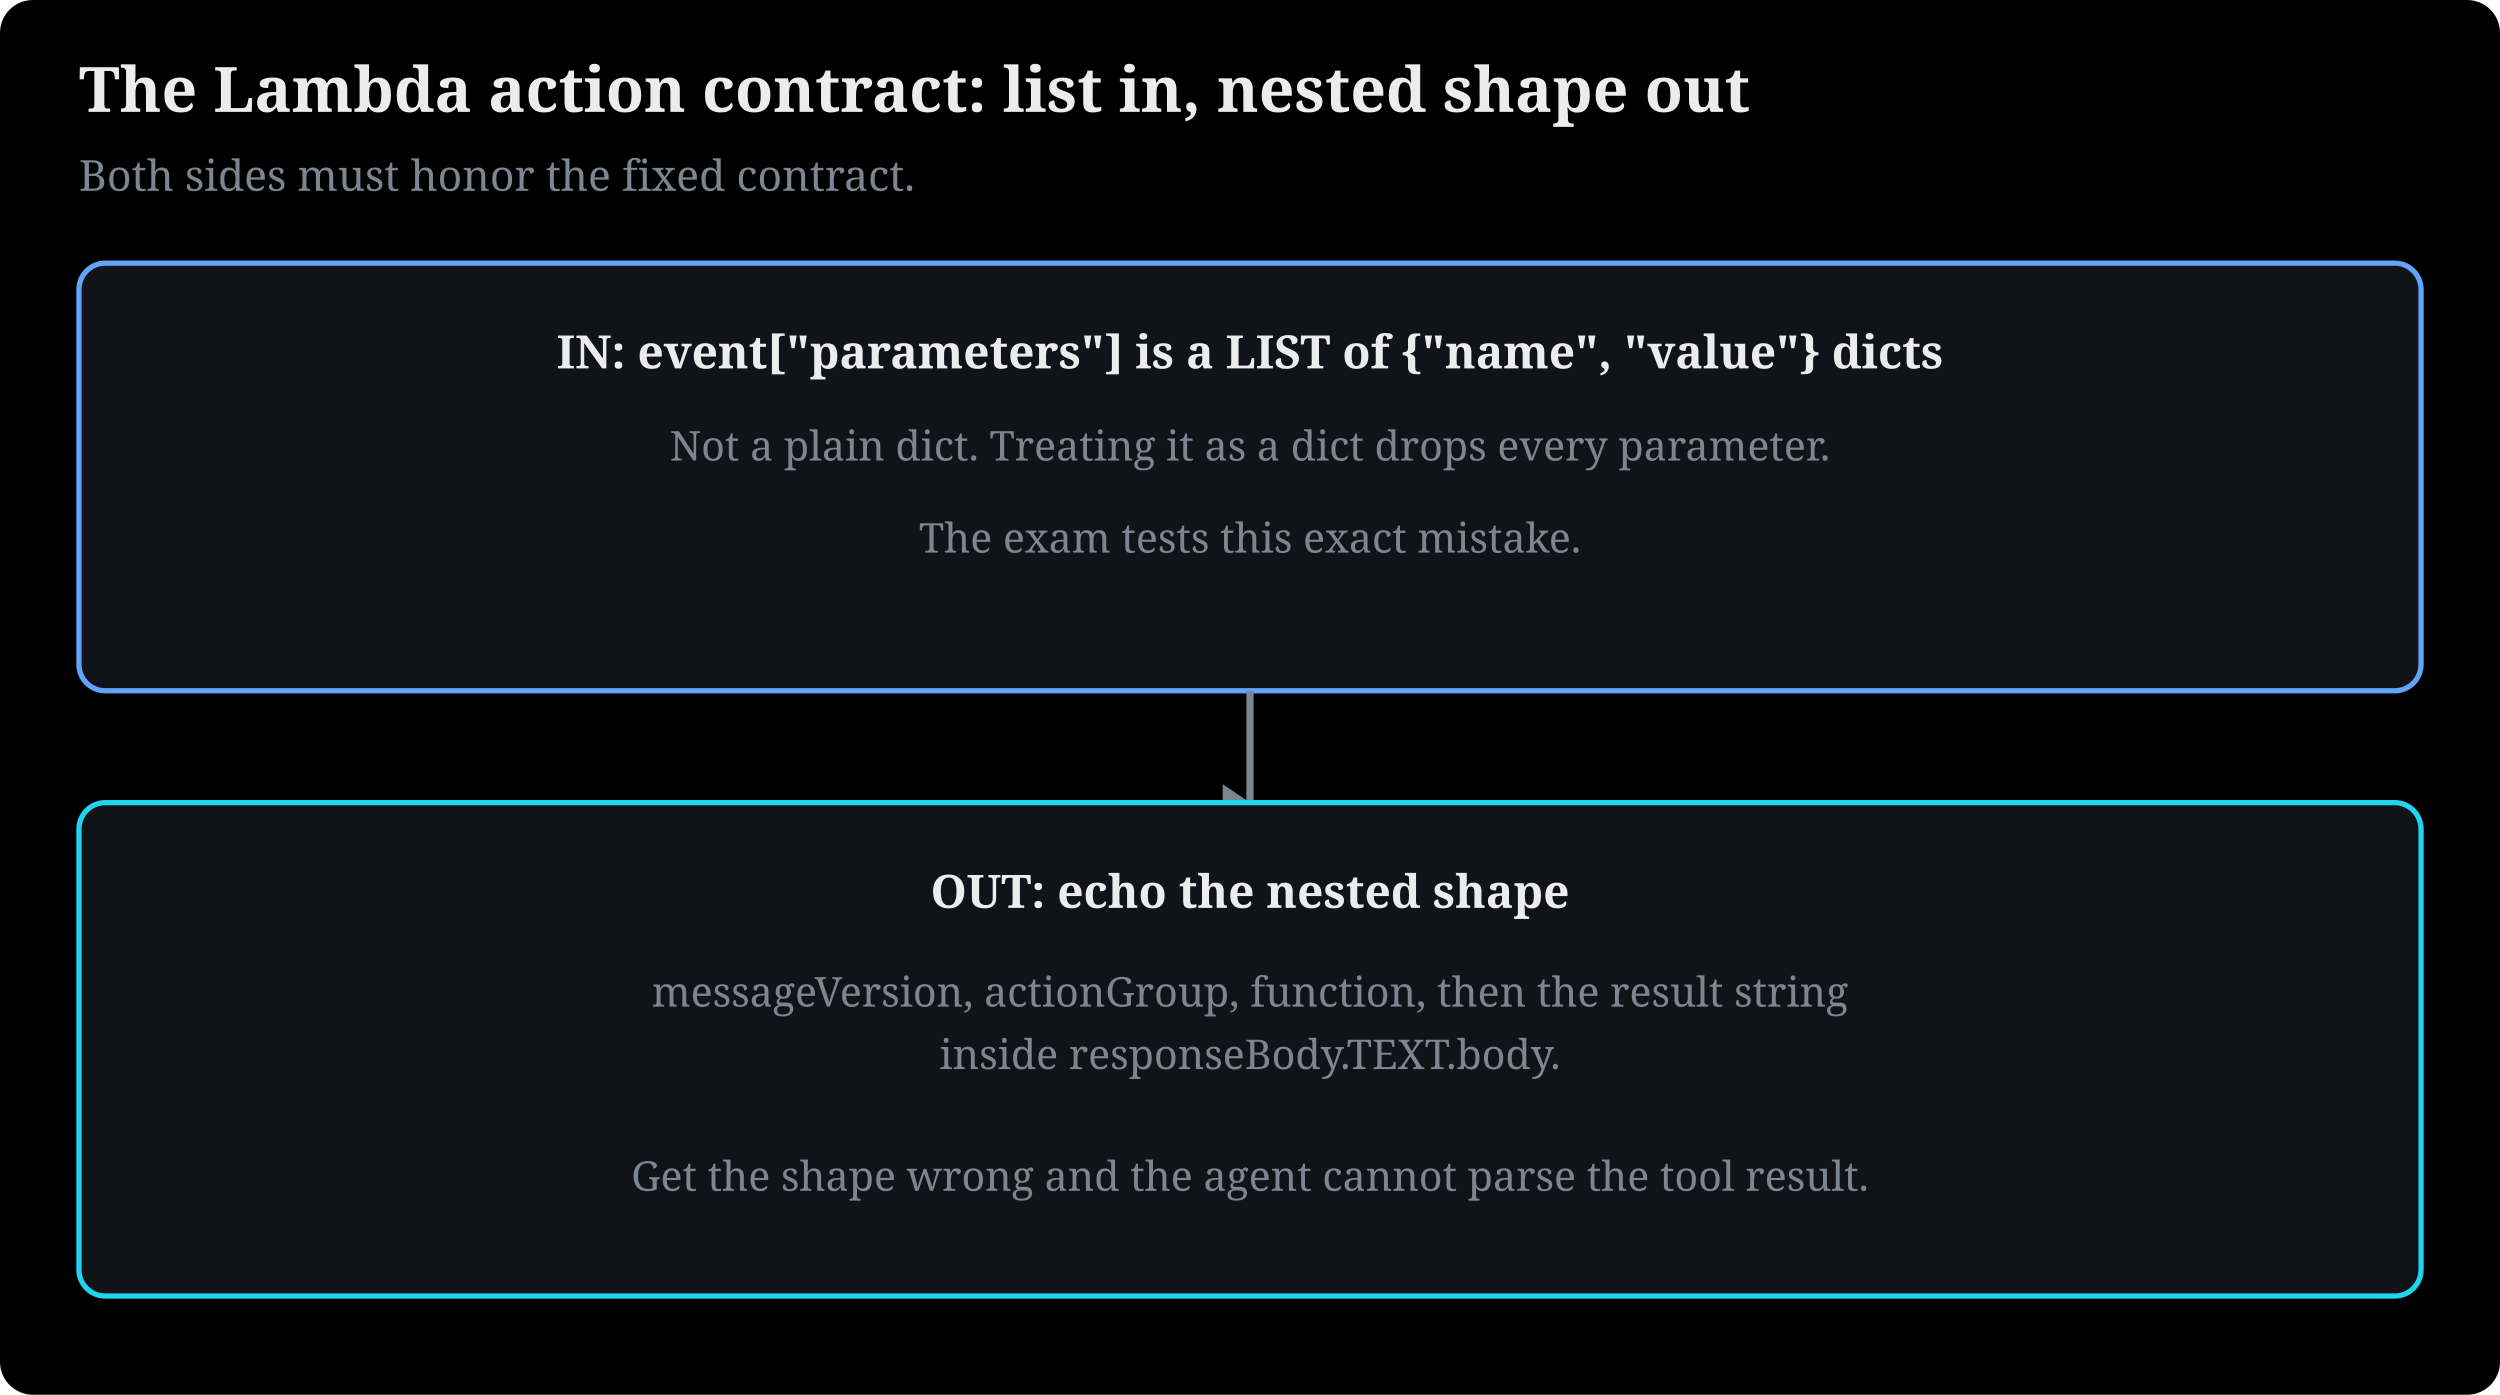
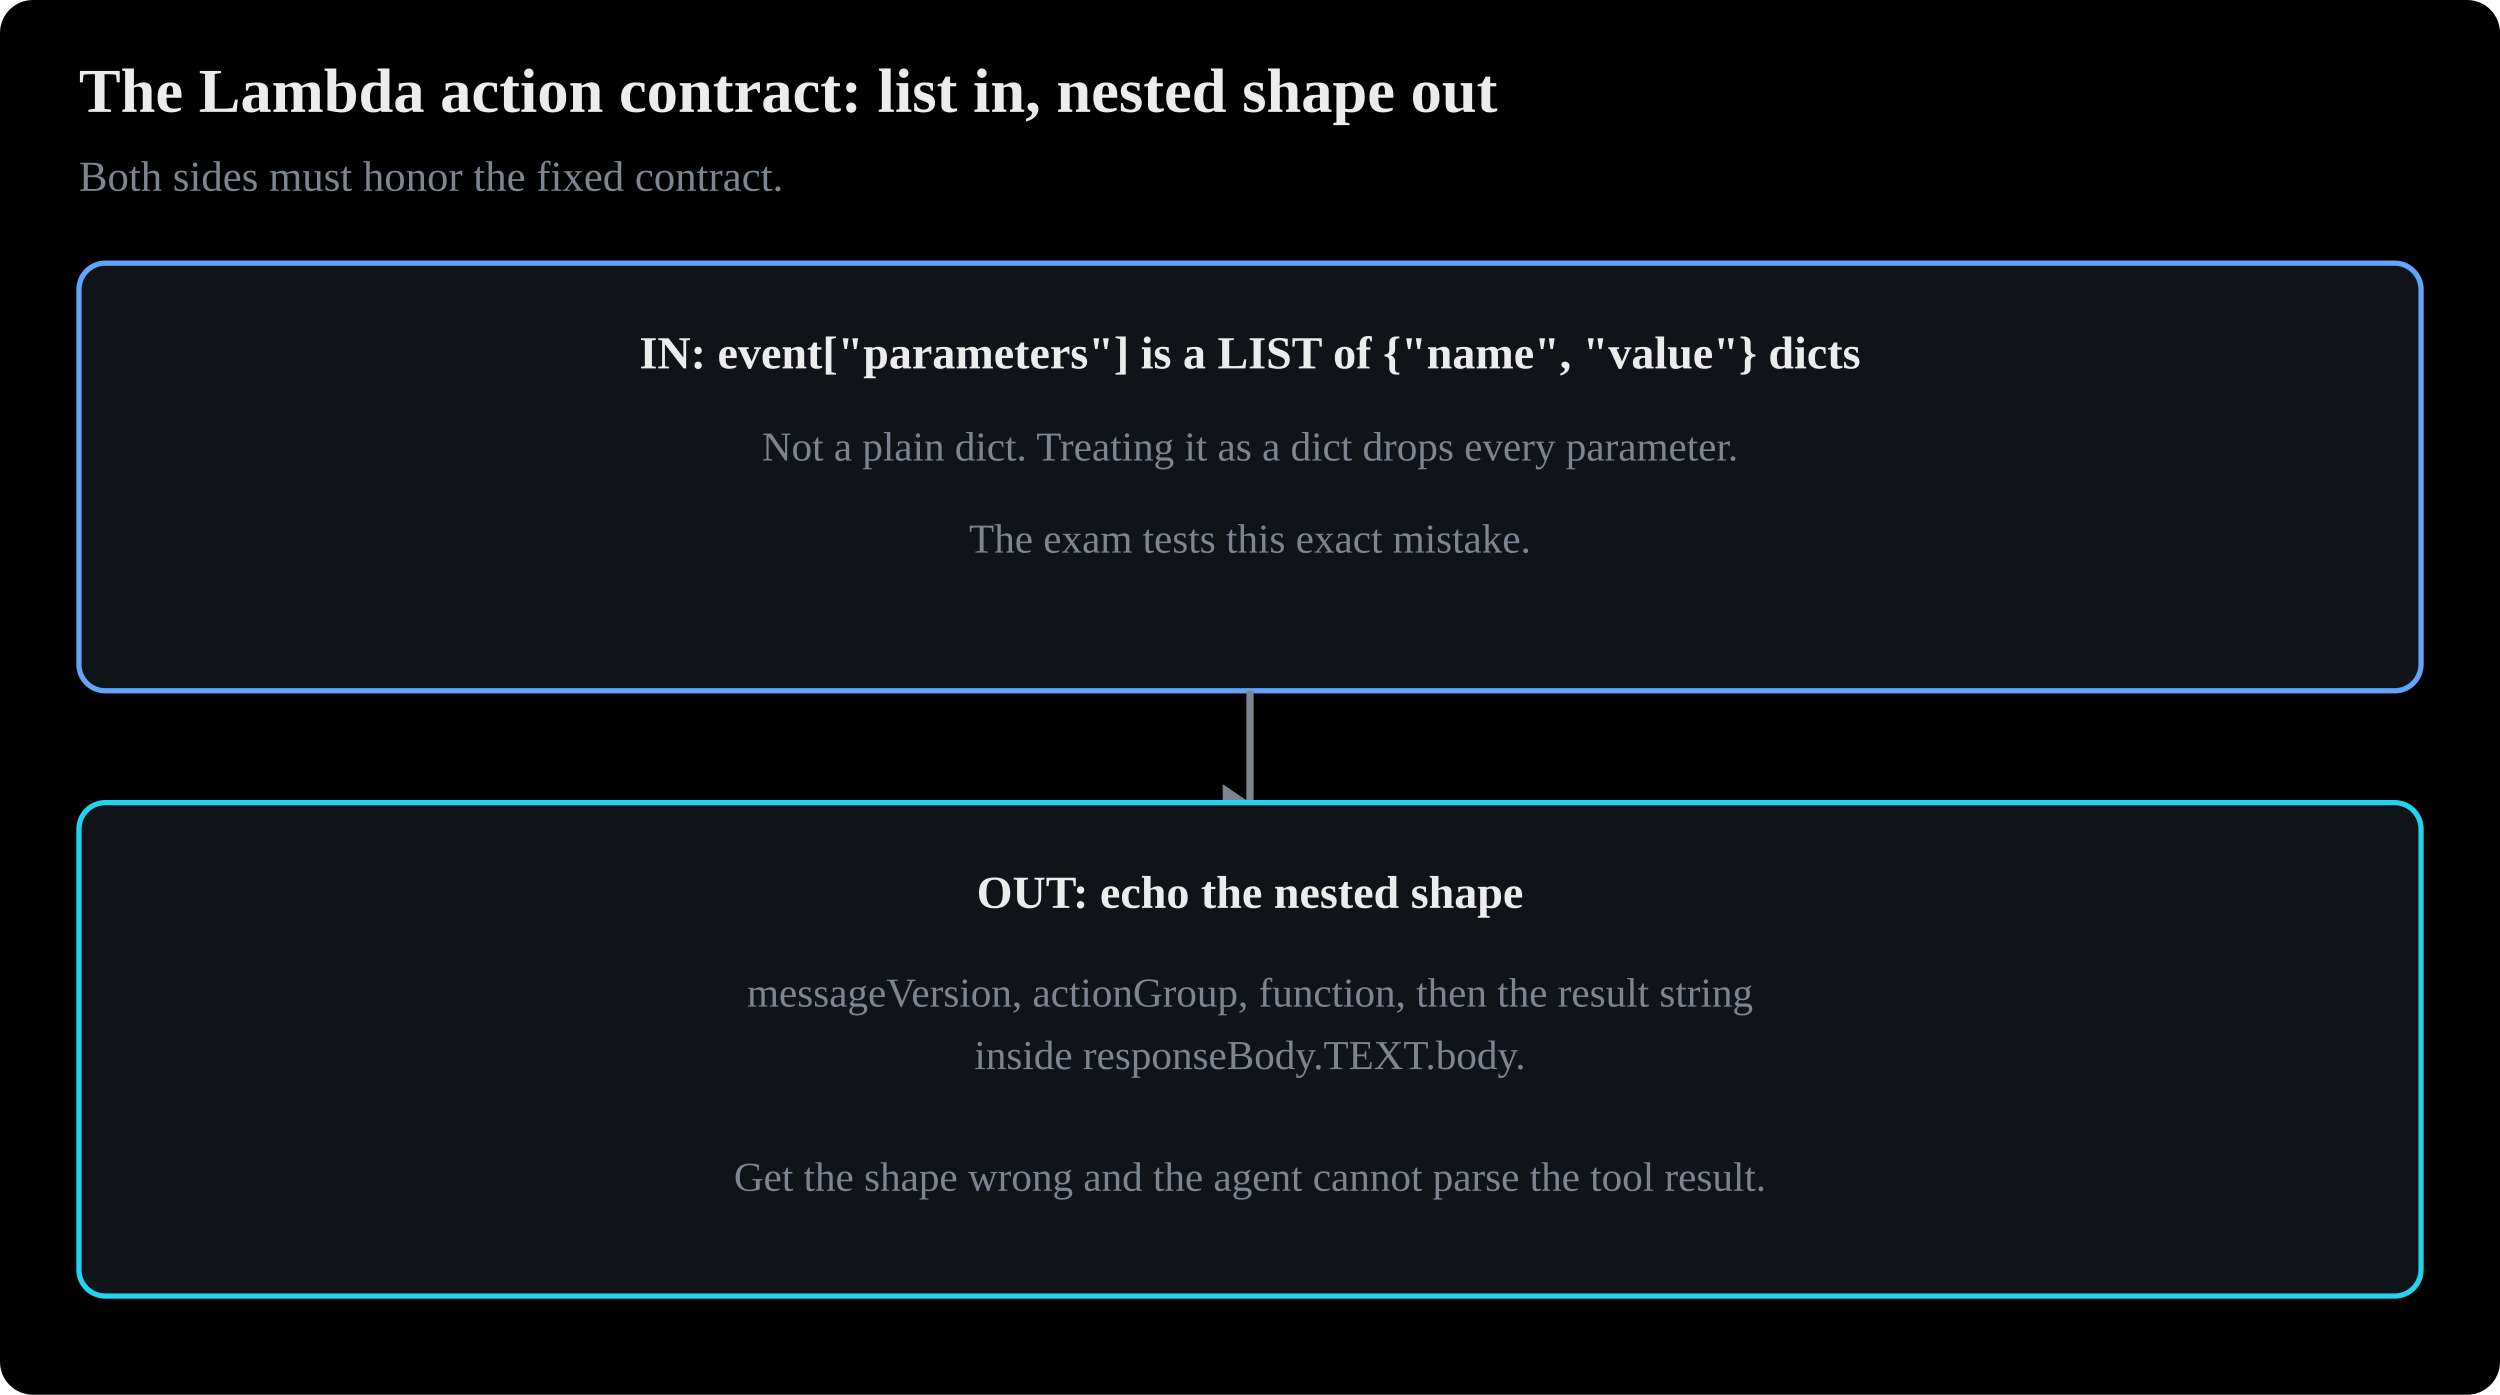
- <svg xmlns="http://www.w3.org/2000/svg" viewBox="0 0 760 424" width="100%" style="max-width:780px" font-family="Charis SIL, Georgia, serif" role="img" aria-label="Lambda action function contract: parameters arrive as a list of name-value dicts, the response echoes messageVersion, actionGroup, function, and the result in responseBody.TEXT.body">
+ <svg xmlns="http://www.w3.org/2000/svg" viewBox="0 0 760 424" width="100%" style="max-width:780px" font-family="Anthropic Sans, Inter, Source Sans 3, IBM Plex Sans, sans-serif" role="img" aria-label="Lambda action function contract: parameters arrive as a list of name-value dicts, the response echoes messageVersion, actionGroup, function, and the result in responseBody.TEXT.body">
  <rect x="0" y="0" width="760" height="424" fill="#000000" rx="10" />
  <defs>
    <marker id="ah" viewBox="0 0 10 10" refX="8" refY="5" markerWidth="7" markerHeight="7" orient="auto-start-reverse">
      <path d="M0,0 L10,5 L0,10 z" fill="#7d8590" />
    </marker>
  </defs>
  <text x="24" y="34" font-size="19" font-weight="bold" fill="#ececec">The Lambda action contract: list in, nested shape out</text>
  <text x="24" y="58" font-size="13" fill="#7d8590">Both sides must honor the fixed contract.</text>
  <rect x="24" y="80" width="712" height="130" rx="8" fill="#101318" stroke="#60a5fa" stroke-width="1.6" />
  <text x="380" y="112" text-anchor="middle" font-size="14" fill="#ececec" font-weight="bold">IN: event["parameters"] is a LIST of {"name", "value"} dicts</text>
  <text x="380" y="140" text-anchor="middle" font-size="12.5" fill="#7d8590">Not a plain dict. Treating it as a dict drops every parameter.</text>
  <text x="380" y="168" text-anchor="middle" font-size="12.5" fill="#7d8590">The exam tests this exact mistake.</text>
  <line x1="380" y1="210" x2="380" y2="244" stroke="#7d8590" stroke-width="2.2" />
  <polygon points="380,244 371.7,249.6 371.7,238.4" fill="#7d8590" />
  <rect x="24" y="244" width="712" height="150" rx="8" fill="#101318" stroke="#22d3ee" stroke-width="1.6" />
  <text x="380" y="276" text-anchor="middle" font-size="14" fill="#ececec" font-weight="bold">OUT: echo the nested shape</text>
  <text x="380" y="306" text-anchor="middle" font-size="12.5" fill="#7d8590">messageVersion, actionGroup, function, then the result string</text>
  <text x="380" y="325" text-anchor="middle" font-size="12.5" fill="#7d8590">inside responseBody.TEXT.body.</text>
  <text x="380" y="362" text-anchor="middle" font-size="12.5" fill="#7d8590">Get the shape wrong and the agent cannot parse the tool result.</text>
</svg>
